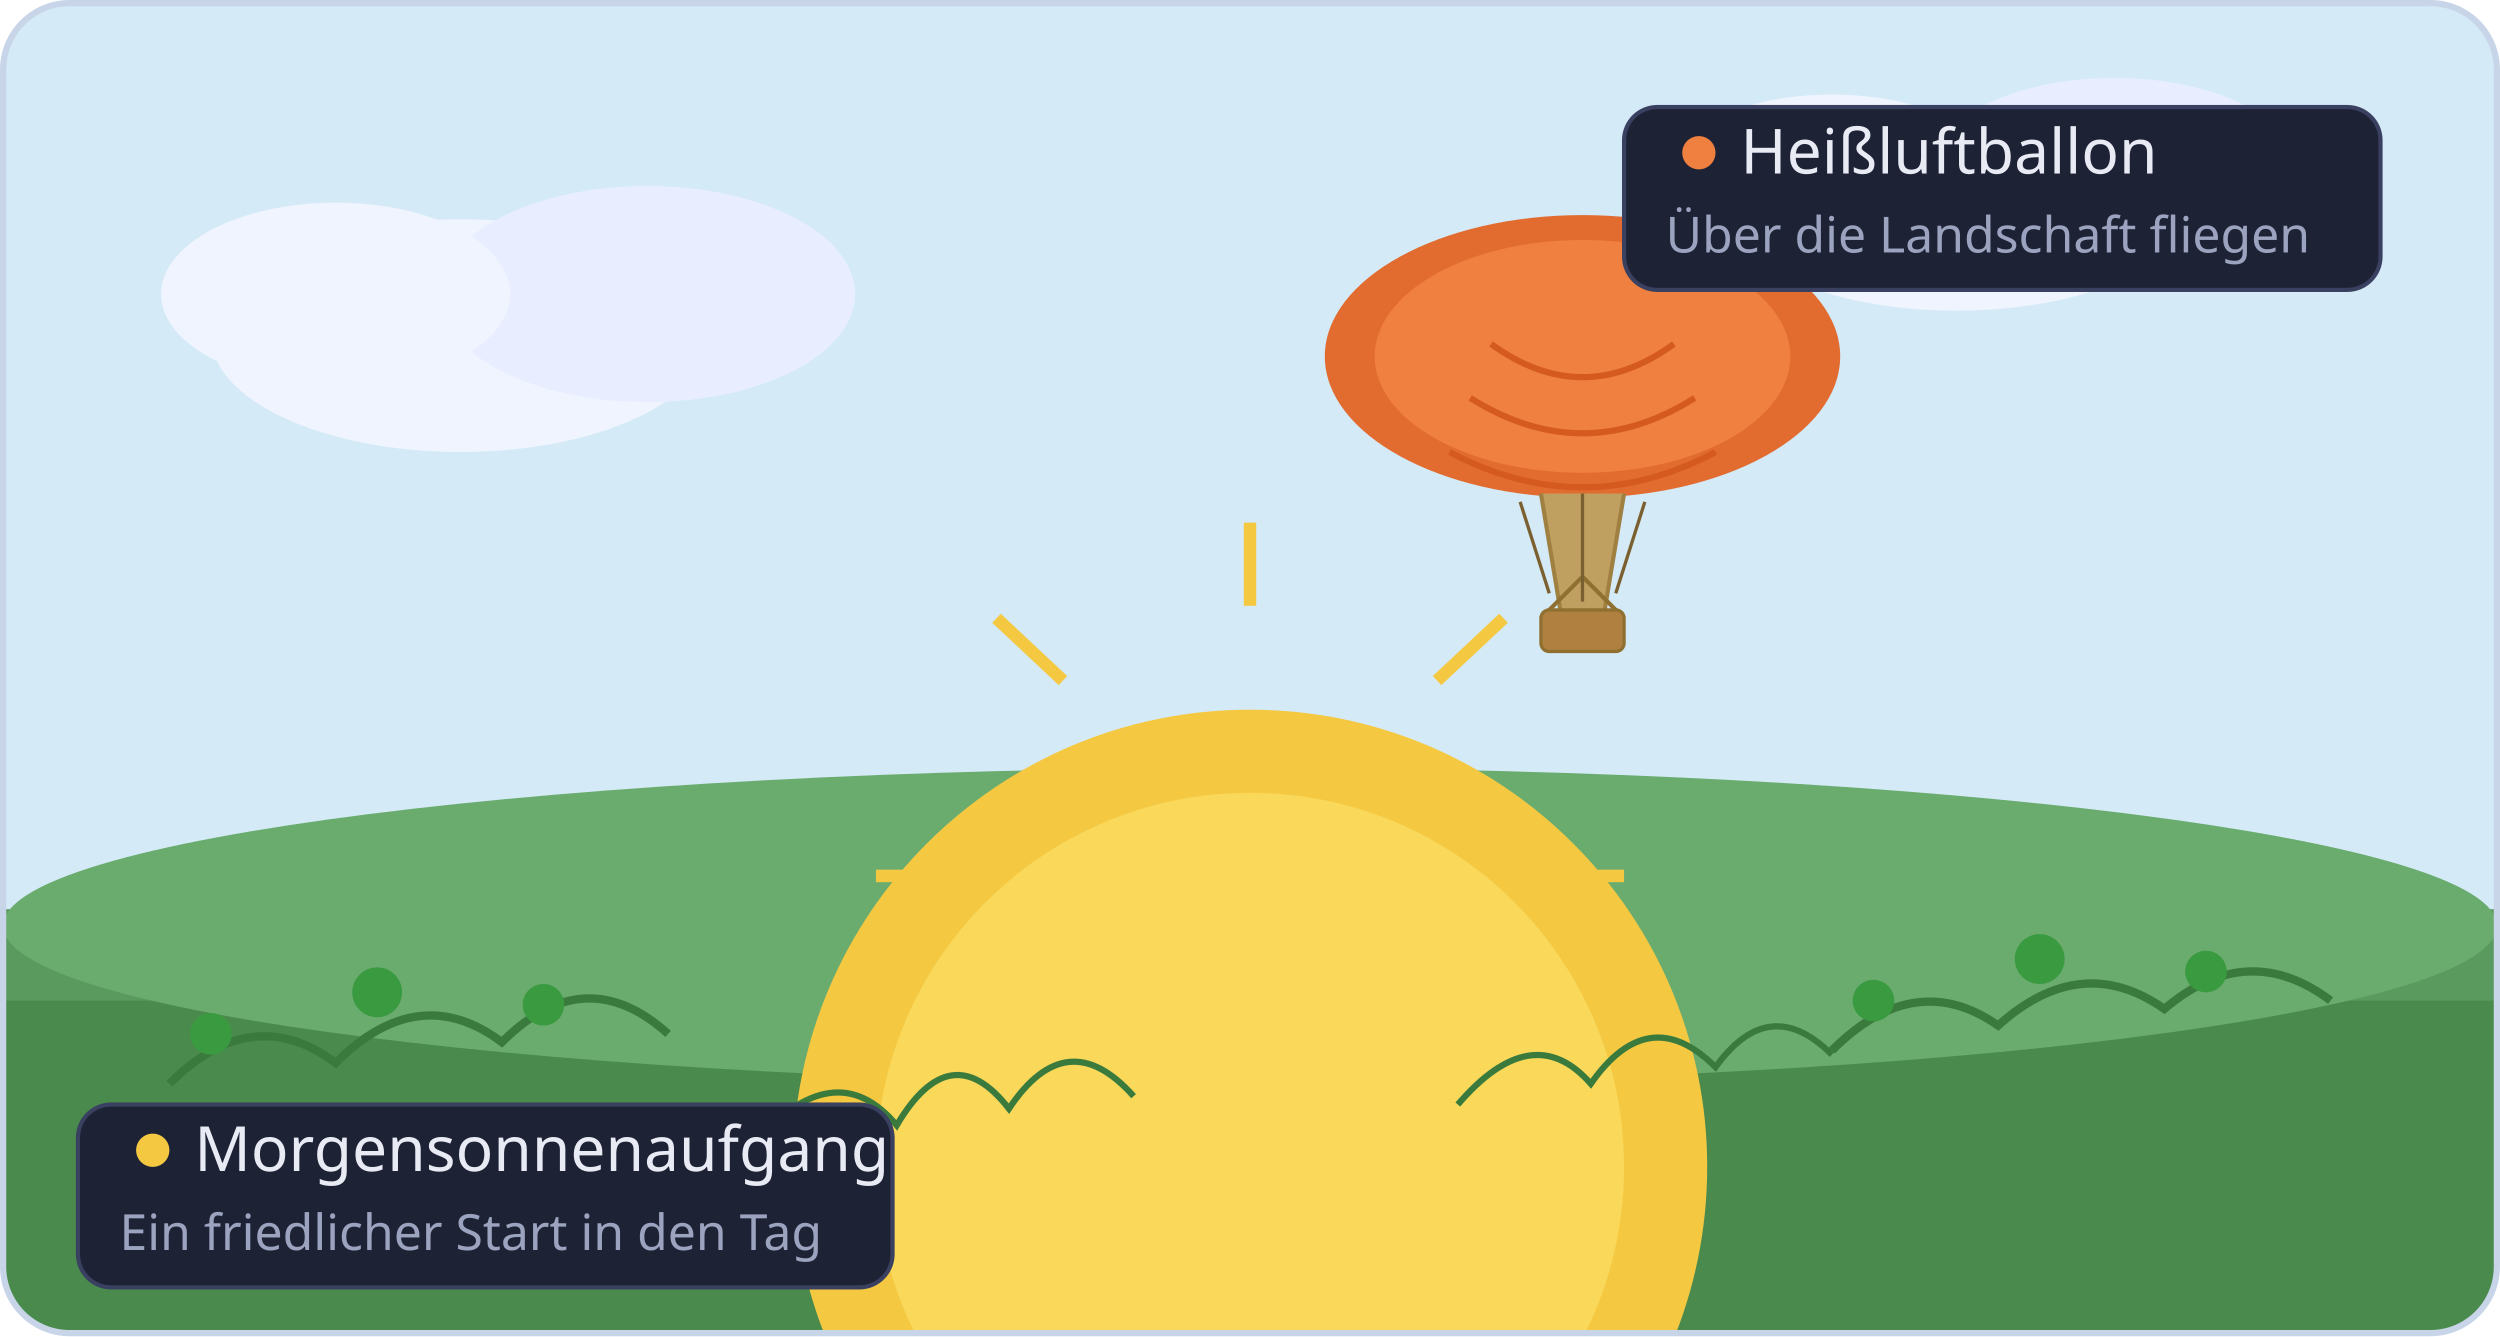
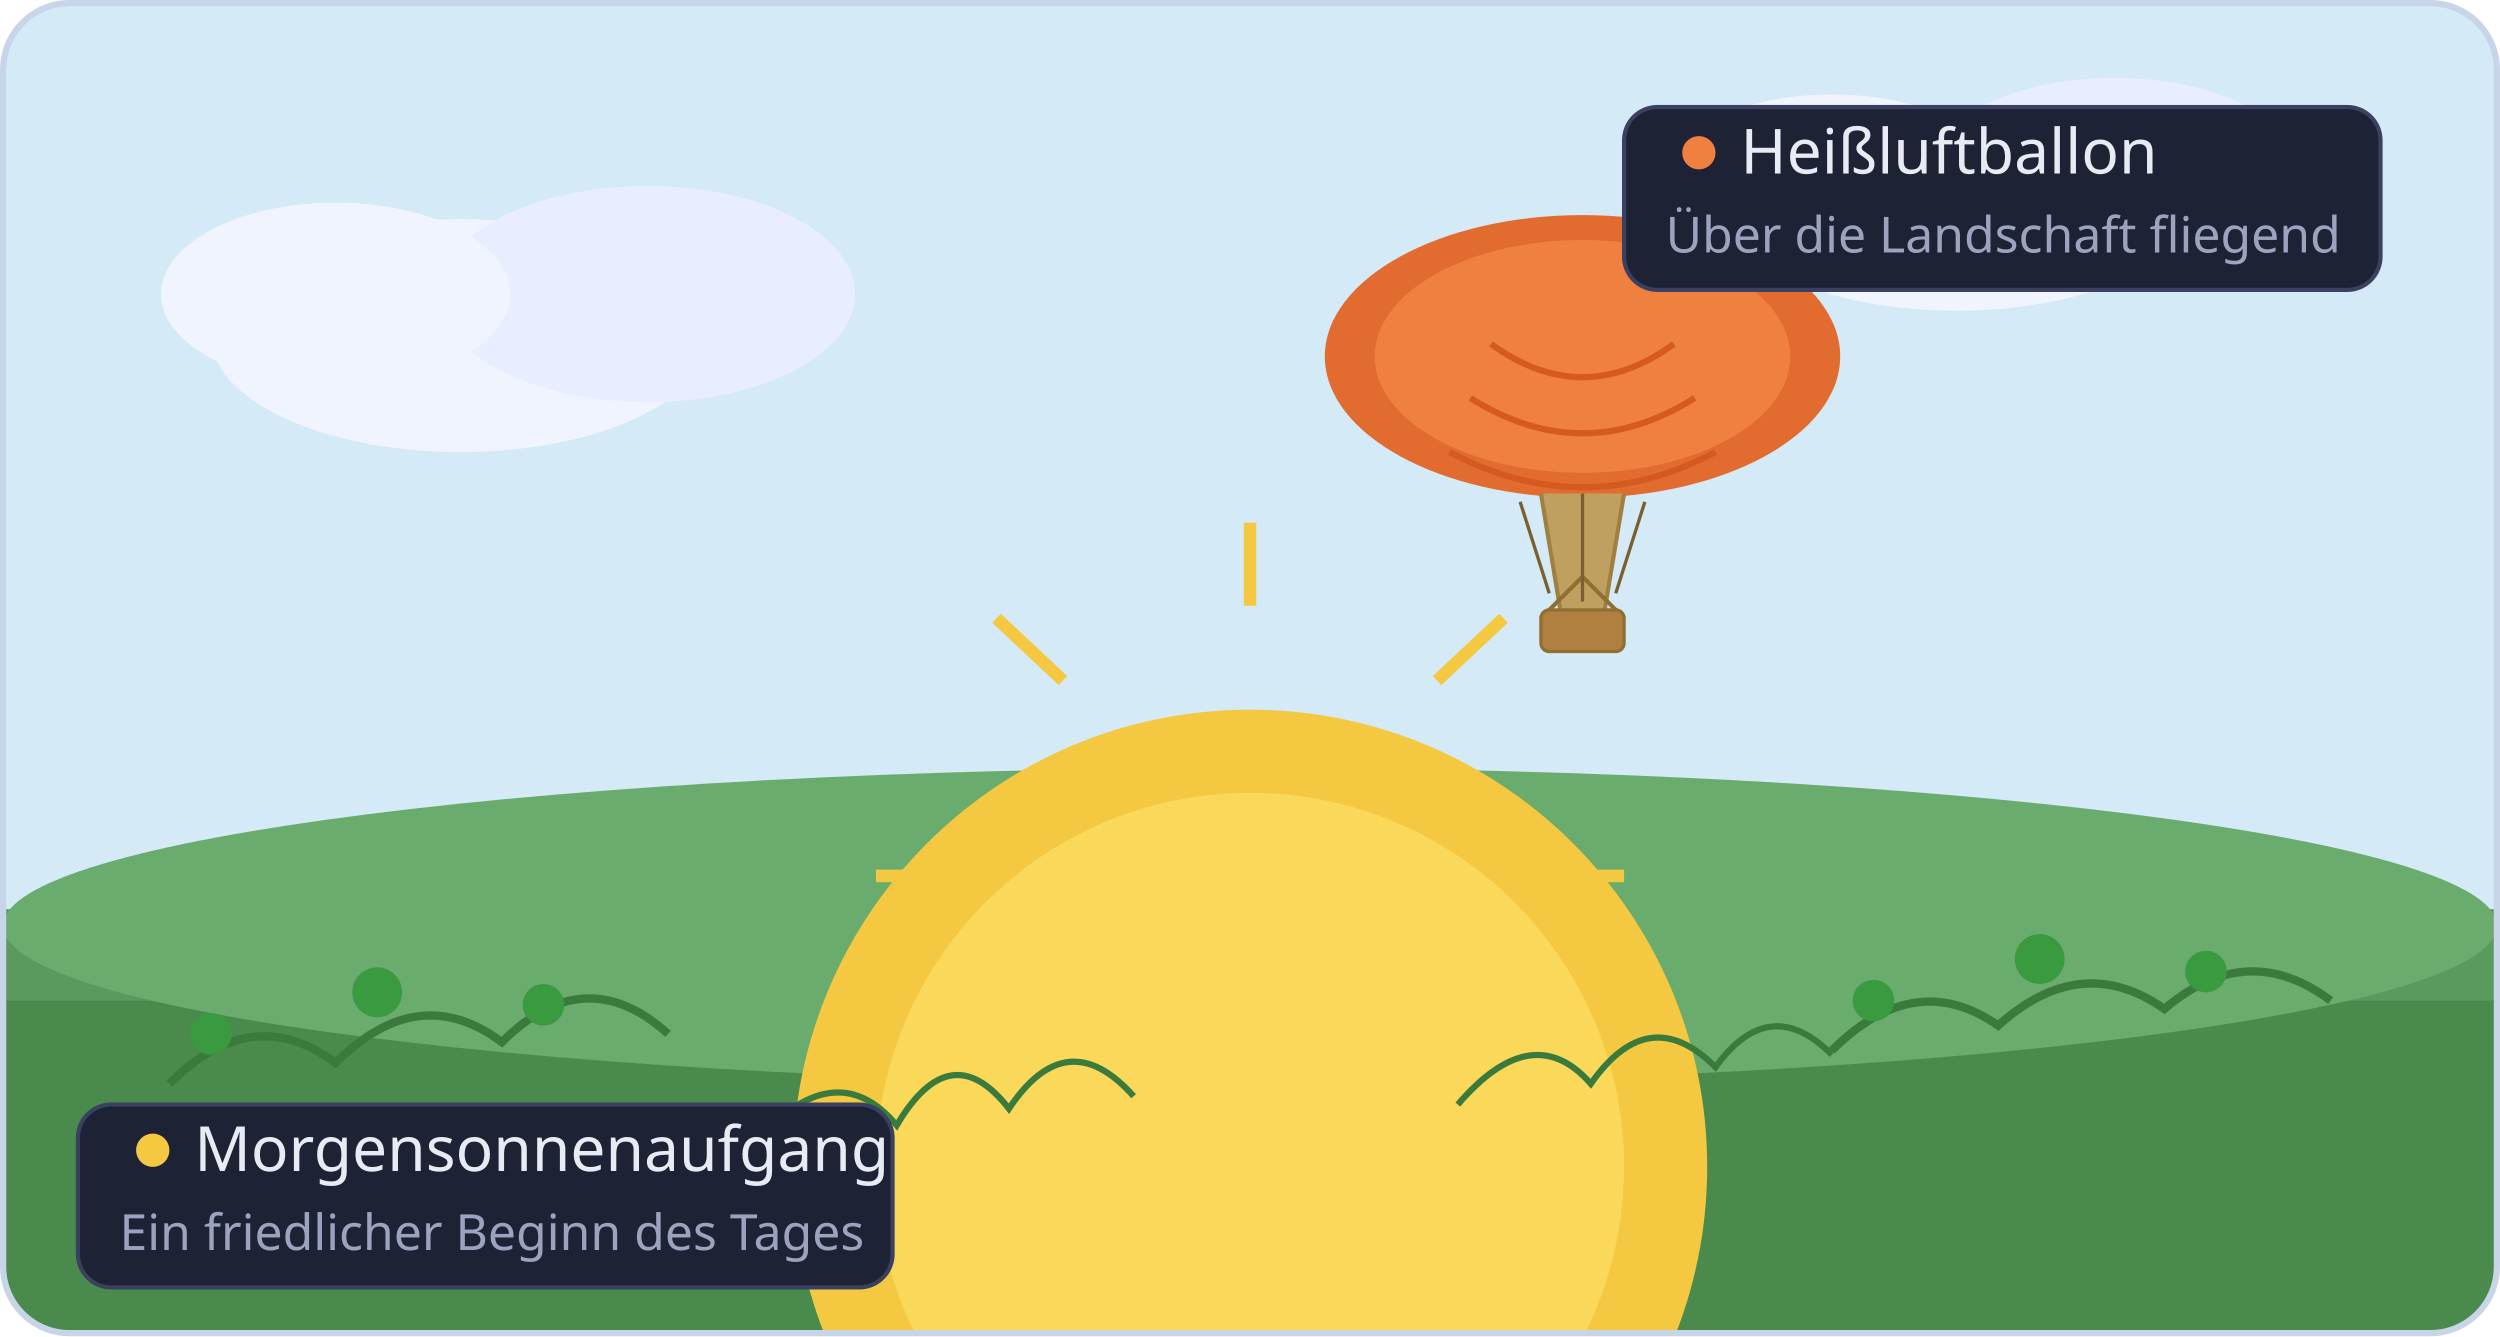
<svg xmlns="http://www.w3.org/2000/svg" width="601.5" viewBox="0 0 601.5 321.5" role="img" version="1.1" id="svg33" height="321.5">
  <defs id="defs1">
    <clipPath id="sky-clip">
      <rect x="40" y="30" width="600" height="320" rx="16" id="rect1" />
    </clipPath>
  </defs>
  <g clip-path="url(#sky-clip)" style="color:#ffffff;font-weight:400;font-size:16px;font-family:'Anthropic Sans', '-apple-system', BlinkMacSystemFont, 'Segoe UI', sans-serif;dominant-baseline:auto;text-anchor:start;opacity:1;fill:#000000;stroke:none;stroke-width:1px;stroke-linecap:butt;stroke-linejoin:miter" id="g29" transform="translate(-39.25,-29.25)">
    <rect x="40" y="30" width="600" height="320" fill="#d4eaf7" style="color:#ffffff;font-weight:400;font-size:16px;font-family:'Anthropic Sans', '-apple-system', BlinkMacSystemFont, 'Segoe UI', sans-serif;dominant-baseline:auto;text-anchor:start;opacity:1;fill:#d4eaf7;stroke:none;stroke-width:1px;stroke-linecap:butt;stroke-linejoin:miter" id="rect2" />
    <rect x="40" y="248" width="600" height="102" fill="#5b9a5e" style="color:#ffffff;font-weight:400;font-size:16px;font-family:'Anthropic Sans', '-apple-system', BlinkMacSystemFont, 'Segoe UI', sans-serif;dominant-baseline:auto;text-anchor:start;opacity:1;fill:#5b9a5e;stroke:none;stroke-width:1px;stroke-linecap:butt;stroke-linejoin:miter" id="rect3" />
    <rect x="40" y="270" width="600" height="80" fill="#4a8a4d" style="color:#ffffff;font-weight:400;font-size:16px;font-family:'Anthropic Sans', '-apple-system', BlinkMacSystemFont, 'Segoe UI', sans-serif;dominant-baseline:auto;text-anchor:start;opacity:1;fill:#4a8a4d;stroke:none;stroke-width:1px;stroke-linecap:butt;stroke-linejoin:miter" id="rect4" />
    <ellipse cx="340" cy="252" rx="300" ry="38" fill="#6aab6e" style="color:#ffffff;font-weight:400;font-size:16px;font-family:'Anthropic Sans', '-apple-system', BlinkMacSystemFont, 'Segoe UI', sans-serif;dominant-baseline:auto;text-anchor:start;opacity:1;fill:#6aab6e;stroke:none;stroke-width:1px;stroke-linecap:butt;stroke-linejoin:miter" id="ellipse4" />
    <circle cx="340" cy="310" r="110" fill="#f5c842" style="color:#ffffff;font-weight:400;font-size:16px;font-family:'Anthropic Sans', '-apple-system', BlinkMacSystemFont, 'Segoe UI', sans-serif;dominant-baseline:auto;text-anchor:start;opacity:1;fill:#f5c842;stroke:none;stroke-width:1px;stroke-linecap:butt;stroke-linejoin:miter" id="circle4" />
    <circle cx="340" cy="310" r="90" fill="#f9d85a" style="color:#ffffff;font-weight:400;font-size:16px;font-family:'Anthropic Sans', '-apple-system', BlinkMacSystemFont, 'Segoe UI', sans-serif;dominant-baseline:auto;text-anchor:start;opacity:1;fill:#f9d85a;stroke:none;stroke-width:1px;stroke-linecap:butt;stroke-linejoin:miter" id="circle5" />
    <line x1="340" y1="175" x2="340" y2="155" stroke="#f5c842" stroke-width="3" style="color:#ffffff;font-weight:400;font-size:16px;font-family:'Anthropic Sans', '-apple-system', BlinkMacSystemFont, 'Segoe UI', sans-serif;dominant-baseline:auto;text-anchor:start;opacity:1;fill:#000000;stroke:#f5c842;stroke-width:3px;stroke-linecap:butt;stroke-linejoin:miter" id="line5" />
    <line x1="295" y1="193" x2="279" y2="178" stroke="#f5c842" stroke-width="3" style="color:#ffffff;font-weight:400;font-size:16px;font-family:'Anthropic Sans', '-apple-system', BlinkMacSystemFont, 'Segoe UI', sans-serif;dominant-baseline:auto;text-anchor:start;opacity:1;fill:#000000;stroke:#f5c842;stroke-width:3px;stroke-linecap:butt;stroke-linejoin:miter" id="line6" />
    <line x1="272" y1="240" x2="250" y2="240" stroke="#f5c842" stroke-width="3" style="color:#ffffff;font-weight:400;font-size:16px;font-family:'Anthropic Sans', '-apple-system', BlinkMacSystemFont, 'Segoe UI', sans-serif;dominant-baseline:auto;text-anchor:start;opacity:1;fill:#000000;stroke:#f5c842;stroke-width:3px;stroke-linecap:butt;stroke-linejoin:miter" id="line7" />
    <line x1="385" y1="193" x2="401" y2="178" stroke="#f5c842" stroke-width="3" style="color:#ffffff;font-weight:400;font-size:16px;font-family:'Anthropic Sans', '-apple-system', BlinkMacSystemFont, 'Segoe UI', sans-serif;dominant-baseline:auto;text-anchor:start;opacity:1;fill:#000000;stroke:#f5c842;stroke-width:3px;stroke-linecap:butt;stroke-linejoin:miter" id="line8" />
    <line x1="408" y1="240" x2="430" y2="240" stroke="#f5c842" stroke-width="3" style="color:#ffffff;font-weight:400;font-size:16px;font-family:'Anthropic Sans', '-apple-system', BlinkMacSystemFont, 'Segoe UI', sans-serif;dominant-baseline:auto;text-anchor:start;opacity:1;fill:#000000;stroke:#f5c842;stroke-width:3px;stroke-linecap:butt;stroke-linejoin:miter" id="line9" />
    <ellipse cx="150" cy="110" rx="60" ry="28" fill="#f0f4ff" style="color:#ffffff;font-weight:400;font-size:16px;font-family:'Anthropic Sans', '-apple-system', BlinkMacSystemFont, 'Segoe UI', sans-serif;dominant-baseline:auto;text-anchor:start;opacity:1;fill:#f0f4ff;stroke:none;stroke-width:1px;stroke-linecap:butt;stroke-linejoin:miter" id="ellipse9" />
    <ellipse cx="195" cy="100" rx="50" ry="26" fill="#e8eeff" style="color:#ffffff;font-weight:400;font-size:16px;font-family:'Anthropic Sans', '-apple-system', BlinkMacSystemFont, 'Segoe UI', sans-serif;dominant-baseline:auto;text-anchor:start;opacity:1;fill:#e8eeff;stroke:none;stroke-width:1px;stroke-linecap:butt;stroke-linejoin:miter" id="ellipse10" />
    <ellipse cx="120" cy="100" rx="42" ry="22" fill="#f0f4ff" style="color:#ffffff;font-weight:400;font-size:16px;font-family:'Anthropic Sans', '-apple-system', BlinkMacSystemFont, 'Segoe UI', sans-serif;dominant-baseline:auto;text-anchor:start;opacity:1;fill:#f0f4ff;stroke:none;stroke-width:1px;stroke-linecap:butt;stroke-linejoin:miter" id="ellipse11" />
    <ellipse cx="510" cy="80" rx="55" ry="24" fill="#f0f4ff" style="color:#ffffff;font-weight:400;font-size:16px;font-family:'Anthropic Sans', '-apple-system', BlinkMacSystemFont, 'Segoe UI', sans-serif;dominant-baseline:auto;text-anchor:start;opacity:1;fill:#f0f4ff;stroke:none;stroke-width:1px;stroke-linecap:butt;stroke-linejoin:miter" id="ellipse12" />
    <ellipse cx="548" cy="70" rx="44" ry="22" fill="#e8eeff" style="color:#ffffff;font-weight:400;font-size:16px;font-family:'Anthropic Sans', '-apple-system', BlinkMacSystemFont, 'Segoe UI', sans-serif;dominant-baseline:auto;text-anchor:start;opacity:1;fill:#e8eeff;stroke:none;stroke-width:1px;stroke-linecap:butt;stroke-linejoin:miter" id="ellipse13" />
    <ellipse cx="480" cy="72" rx="40" ry="20" fill="#f0f4ff" style="color:#ffffff;font-weight:400;font-size:16px;font-family:'Anthropic Sans', '-apple-system', BlinkMacSystemFont, 'Segoe UI', sans-serif;dominant-baseline:auto;text-anchor:start;opacity:1;fill:#f0f4ff;stroke:none;stroke-width:1px;stroke-linecap:butt;stroke-linejoin:miter" id="ellipse14" />
    <ellipse cx="420" cy="115" rx="62" ry="34" fill="#e26b30" style="color:#ffffff;font-weight:400;font-size:16px;font-family:'Anthropic Sans', '-apple-system', BlinkMacSystemFont, 'Segoe UI', sans-serif;dominant-baseline:auto;text-anchor:start;opacity:1;fill:#e26b30;stroke:none;stroke-width:1px;stroke-linecap:butt;stroke-linejoin:miter" id="ellipse15" />
    <ellipse cx="420" cy="115" rx="50" ry="28" fill="#f08040" style="color:#ffffff;font-weight:400;font-size:16px;font-family:'Anthropic Sans', '-apple-system', BlinkMacSystemFont, 'Segoe UI', sans-serif;dominant-baseline:auto;text-anchor:start;opacity:1;fill:#f08040;stroke:none;stroke-width:1px;stroke-linecap:butt;stroke-linejoin:miter" id="ellipse16" />
    <path d="m 388,138 q 32,17 64,0" fill="none" stroke="#d45a20" stroke-width="1.5" style="color:#ffffff;font-weight:400;font-size:16px;font-family:'Anthropic Sans', '-apple-system', BlinkMacSystemFont, 'Segoe UI', sans-serif;dominant-baseline:auto;text-anchor:start;opacity:1;fill:none;stroke:#d45a20;stroke-width:1.5px;stroke-linecap:butt;stroke-linejoin:miter" id="path16" />
    <path d="m 393,125 q 27,17 54,0" fill="none" stroke="#d45a20" stroke-width="1.5" style="color:#ffffff;font-weight:400;font-size:16px;font-family:'Anthropic Sans', '-apple-system', BlinkMacSystemFont, 'Segoe UI', sans-serif;dominant-baseline:auto;text-anchor:start;opacity:1;fill:none;stroke:#d45a20;stroke-width:1.5px;stroke-linecap:butt;stroke-linejoin:miter" id="path17" />
    <path d="m 398,112 q 22,16 44,0" fill="none" stroke="#d45a20" stroke-width="1.5" style="color:#ffffff;font-weight:400;font-size:16px;font-family:'Anthropic Sans', '-apple-system', BlinkMacSystemFont, 'Segoe UI', sans-serif;dominant-baseline:auto;text-anchor:start;opacity:1;fill:none;stroke:#d45a20;stroke-width:1.5px;stroke-linecap:butt;stroke-linejoin:miter" id="path18" />
    <path d="m 410,148 5,30 h 10 l 5,-30" fill="#c0a060" stroke="#a08040" stroke-width="1" style="color:#ffffff;font-weight:400;font-size:16px;font-family:'Anthropic Sans', '-apple-system', BlinkMacSystemFont, 'Segoe UI', sans-serif;dominant-baseline:auto;text-anchor:start;opacity:1;fill:#c0a060;stroke:#a08040;stroke-width:1px;stroke-linecap:butt;stroke-linejoin:miter" id="path19" />
    <line x1="410" y1="178" x2="420" y2="168" stroke="#907030" stroke-width="1" style="color:#ffffff;font-weight:400;font-size:16px;font-family:'Anthropic Sans', '-apple-system', BlinkMacSystemFont, 'Segoe UI', sans-serif;dominant-baseline:auto;text-anchor:start;opacity:1;fill:#000000;stroke:#907030;stroke-width:1px;stroke-linecap:butt;stroke-linejoin:miter" id="line19" />
    <line x1="430" y1="178" x2="420" y2="168" stroke="#907030" stroke-width="1" style="color:#ffffff;font-weight:400;font-size:16px;font-family:'Anthropic Sans', '-apple-system', BlinkMacSystemFont, 'Segoe UI', sans-serif;dominant-baseline:auto;text-anchor:start;opacity:1;fill:#000000;stroke:#907030;stroke-width:1px;stroke-linecap:butt;stroke-linejoin:miter" id="line20" />
    <rect x="410" y="176" width="20" height="10" rx="2" fill="#b08040" stroke="#907030" stroke-width="0.8" style="color:#ffffff;font-weight:400;font-size:16px;font-family:'Anthropic Sans', '-apple-system', BlinkMacSystemFont, 'Segoe UI', sans-serif;dominant-baseline:auto;text-anchor:start;opacity:1;fill:#b08040;stroke:#907030;stroke-width:0.8px;stroke-linecap:butt;stroke-linejoin:miter" id="rect20" />
    <line x1="405" y1="150" x2="412" y2="172" stroke="#7a6030" stroke-width="0.8" style="color:#ffffff;font-weight:400;font-size:16px;font-family:'Anthropic Sans', '-apple-system', BlinkMacSystemFont, 'Segoe UI', sans-serif;dominant-baseline:auto;text-anchor:start;opacity:1;fill:#000000;stroke:#7a6030;stroke-width:0.8px;stroke-linecap:butt;stroke-linejoin:miter" id="line21" />
    <line x1="435" y1="150" x2="428" y2="172" stroke="#7a6030" stroke-width="0.8" style="color:#ffffff;font-weight:400;font-size:16px;font-family:'Anthropic Sans', '-apple-system', BlinkMacSystemFont, 'Segoe UI', sans-serif;dominant-baseline:auto;text-anchor:start;opacity:1;fill:#000000;stroke:#7a6030;stroke-width:0.8px;stroke-linecap:butt;stroke-linejoin:miter" id="line22" />
    <line x1="420" y1="148" x2="420" y2="174" stroke="#7a6030" stroke-width="0.8" style="color:#ffffff;font-weight:400;font-size:16px;font-family:'Anthropic Sans', '-apple-system', BlinkMacSystemFont, 'Segoe UI', sans-serif;dominant-baseline:auto;text-anchor:start;opacity:1;fill:#000000;stroke:#7a6030;stroke-width:0.8px;stroke-linecap:butt;stroke-linejoin:miter" id="line23" />
    <path d="m 80,290 q 20,-20 40,-5 20,-20 40,-5 20,-20 40,-2" fill="none" stroke="#3a7a3d" stroke-width="2" style="color:#ffffff;font-weight:400;font-size:16px;font-family:'Anthropic Sans', '-apple-system', BlinkMacSystemFont, 'Segoe UI', sans-serif;dominant-baseline:auto;text-anchor:start;opacity:1;fill:none;stroke:#3a7a3d;stroke-width:2px;stroke-linecap:butt;stroke-linejoin:miter" id="path23" />
    <circle cx="90" cy="278" r="5" fill="#3a9a40" style="color:#ffffff;font-weight:400;font-size:16px;font-family:'Anthropic Sans', '-apple-system', BlinkMacSystemFont, 'Segoe UI', sans-serif;dominant-baseline:auto;text-anchor:start;opacity:1;fill:#3a9a40;stroke:none;stroke-width:1px;stroke-linecap:butt;stroke-linejoin:miter" id="circle23" />
    <circle cx="130" cy="268" r="6" fill="#3a9a40" style="color:#ffffff;font-weight:400;font-size:16px;font-family:'Anthropic Sans', '-apple-system', BlinkMacSystemFont, 'Segoe UI', sans-serif;dominant-baseline:auto;text-anchor:start;opacity:1;fill:#3a9a40;stroke:none;stroke-width:1px;stroke-linecap:butt;stroke-linejoin:miter" id="circle24" />
    <circle cx="170" cy="271" r="5" fill="#3a9a40" style="color:#ffffff;font-weight:400;font-size:16px;font-family:'Anthropic Sans', '-apple-system', BlinkMacSystemFont, 'Segoe UI', sans-serif;dominant-baseline:auto;text-anchor:start;opacity:1;fill:#3a9a40;stroke:none;stroke-width:1px;stroke-linecap:butt;stroke-linejoin:miter" id="circle25" />
    <path d="m 480,282 q 20,-20 40,-6 20,-18 40,-4 20,-17 40,-2" fill="none" stroke="#3a7a3d" stroke-width="2" style="color:#ffffff;font-weight:400;font-size:16px;font-family:'Anthropic Sans', '-apple-system', BlinkMacSystemFont, 'Segoe UI', sans-serif;dominant-baseline:auto;text-anchor:start;opacity:1;fill:none;stroke:#3a7a3d;stroke-width:2px;stroke-linecap:butt;stroke-linejoin:miter" id="path25" />
    <circle cx="490" cy="270" r="5" fill="#3a9a40" style="color:#ffffff;font-weight:400;font-size:16px;font-family:'Anthropic Sans', '-apple-system', BlinkMacSystemFont, 'Segoe UI', sans-serif;dominant-baseline:auto;text-anchor:start;opacity:1;fill:#3a9a40;stroke:none;stroke-width:1px;stroke-linecap:butt;stroke-linejoin:miter" id="circle26" />
    <circle cx="530" cy="260" r="6" fill="#3a9a40" style="color:#ffffff;font-weight:400;font-size:16px;font-family:'Anthropic Sans', '-apple-system', BlinkMacSystemFont, 'Segoe UI', sans-serif;dominant-baseline:auto;text-anchor:start;opacity:1;fill:#3a9a40;stroke:none;stroke-width:1px;stroke-linecap:butt;stroke-linejoin:miter" id="circle27" />
    <circle cx="570" cy="263" r="5" fill="#3a9a40" style="color:#ffffff;font-weight:400;font-size:16px;font-family:'Anthropic Sans', '-apple-system', BlinkMacSystemFont, 'Segoe UI', sans-serif;dominant-baseline:auto;text-anchor:start;opacity:1;fill:#3a9a40;stroke:none;stroke-width:1px;stroke-linecap:butt;stroke-linejoin:miter" id="circle28" />
    <path d="m 220,305 q 20,-23 35,-5 13,-22 27,-4 14,-21 30,-3" fill="none" stroke="#3a7a3d" stroke-width="1.5" style="color:#ffffff;font-weight:400;font-size:16px;font-family:'Anthropic Sans', '-apple-system', BlinkMacSystemFont, 'Segoe UI', sans-serif;dominant-baseline:auto;text-anchor:start;opacity:1;fill:none;stroke:#3a7a3d;stroke-width:1.5px;stroke-linecap:butt;stroke-linejoin:miter" id="path28" />
    <path d="m 390,295 q 18,-21 32,-5 14,-20 30,-4 13,-18 28,-3" fill="none" stroke="#3a7a3d" stroke-width="1.5" style="color:#ffffff;font-weight:400;font-size:16px;font-family:'Anthropic Sans', '-apple-system', BlinkMacSystemFont, 'Segoe UI', sans-serif;dominant-baseline:auto;text-anchor:start;opacity:1;fill:none;stroke:#3a7a3d;stroke-width:1.5px;stroke-linecap:butt;stroke-linejoin:miter" id="path29" />
  </g>
  <rect x="0.75" y="0.75" width="600" height="320" rx="16" fill="none" stroke="#c8d5e8" stroke-width="1.5" style="color:#ffffff;font-weight:400;font-size:16px;font-family:'Anthropic Sans', '-apple-system', BlinkMacSystemFont, 'Segoe UI', sans-serif;dominant-baseline:auto;text-anchor:start;opacity:1;fill:none;stroke:#c8d5e8;stroke-width:1.5px;stroke-linecap:butt;stroke-linejoin:miter" id="rect29" />
  <rect x="18.75" y="265.75" width="196" height="44" rx="8" style="color:#ffffff;font-weight:400;font-size:16px;font-family:'Anthropic Sans', '-apple-system', BlinkMacSystemFont, 'Segoe UI', sans-serif;dominant-baseline:auto;text-anchor:start;opacity:1;fill:#1e2235;stroke:#3a4060;stroke-width:1px;stroke-linecap:butt;stroke-linejoin:miter" id="rect30" />
  <circle cx="36.75" cy="276.75" r="4" fill="#f5c842" style="color:#ffffff;font-weight:400;font-size:16px;font-family:'Anthropic Sans', '-apple-system', BlinkMacSystemFont, 'Segoe UI', sans-serif;dominant-baseline:auto;text-anchor:start;opacity:1;fill:#f5c842;stroke:none;stroke-width:1px;stroke-linecap:butt;stroke-linejoin:miter" id="circle30" />
  <text x="46.75" y="281.75" style="color:#ffffff;font-weight:500;font-size:15px;font-family:sans-serif;dominant-baseline:auto;text-anchor:start;opacity:1;fill:#e8eaf4;stroke:none;stroke-width:1px;stroke-linecap:butt;stroke-linejoin:miter" id="text30">
    <tspan>Morgensonnenaufgang</tspan>
  </text>
  <text x="28.75" y="300.75" style="color:#ffffff;font-weight:400;font-size:12px;font-family:sans-serif;dominant-baseline:auto;text-anchor:start;opacity:1;fill:#9ba3bf;stroke:none;stroke-width:1px;stroke-linecap:butt;stroke-linejoin:miter" id="text31">
-     <tspan>Ein friedlicher Start in den Tag</tspan>
+     <tspan>Ein friedlicher Beginn des Tages</tspan>
  </text>
  <rect x="390.75" y="25.75" width="182" height="44" rx="8" style="color:#ffffff;font-weight:400;font-size:16px;font-family:'Anthropic Sans', '-apple-system', BlinkMacSystemFont, 'Segoe UI', sans-serif;dominant-baseline:auto;text-anchor:start;opacity:1;fill:#1e2235;stroke:#3a4060;stroke-width:1px;stroke-linecap:butt;stroke-linejoin:miter" id="rect31" />
  <circle cx="408.75" cy="36.75" r="4" fill="#f08040" style="color:#ffffff;font-weight:400;font-size:16px;font-family:'Anthropic Sans', '-apple-system', BlinkMacSystemFont, 'Segoe UI', sans-serif;dominant-baseline:auto;text-anchor:start;opacity:1;fill:#f08040;stroke:none;stroke-width:1px;stroke-linecap:butt;stroke-linejoin:miter" id="circle31" />
  <text x="418.75" y="41.75" style="color:#ffffff;font-weight:500;font-size:15px;font-family:sans-serif;dominant-baseline:auto;text-anchor:start;opacity:1;fill:#e8eaf4;stroke:none;stroke-width:1px;stroke-linecap:butt;stroke-linejoin:miter" id="text32">
    <tspan>Heißluftballon</tspan>
  </text>
  <text x="400.75" y="60.75" style="color:#ffffff;font-weight:400;font-size:12px;font-family:sans-serif;dominant-baseline:auto;text-anchor:start;opacity:1;fill:#9ba3bf;stroke:none;stroke-width:1px;stroke-linecap:butt;stroke-linejoin:miter" id="text33">
-     <tspan>Über die Landschaft fliegen</tspan>
+     <tspan>Über die Landschaft fliegend</tspan>
  </text>
</svg>
